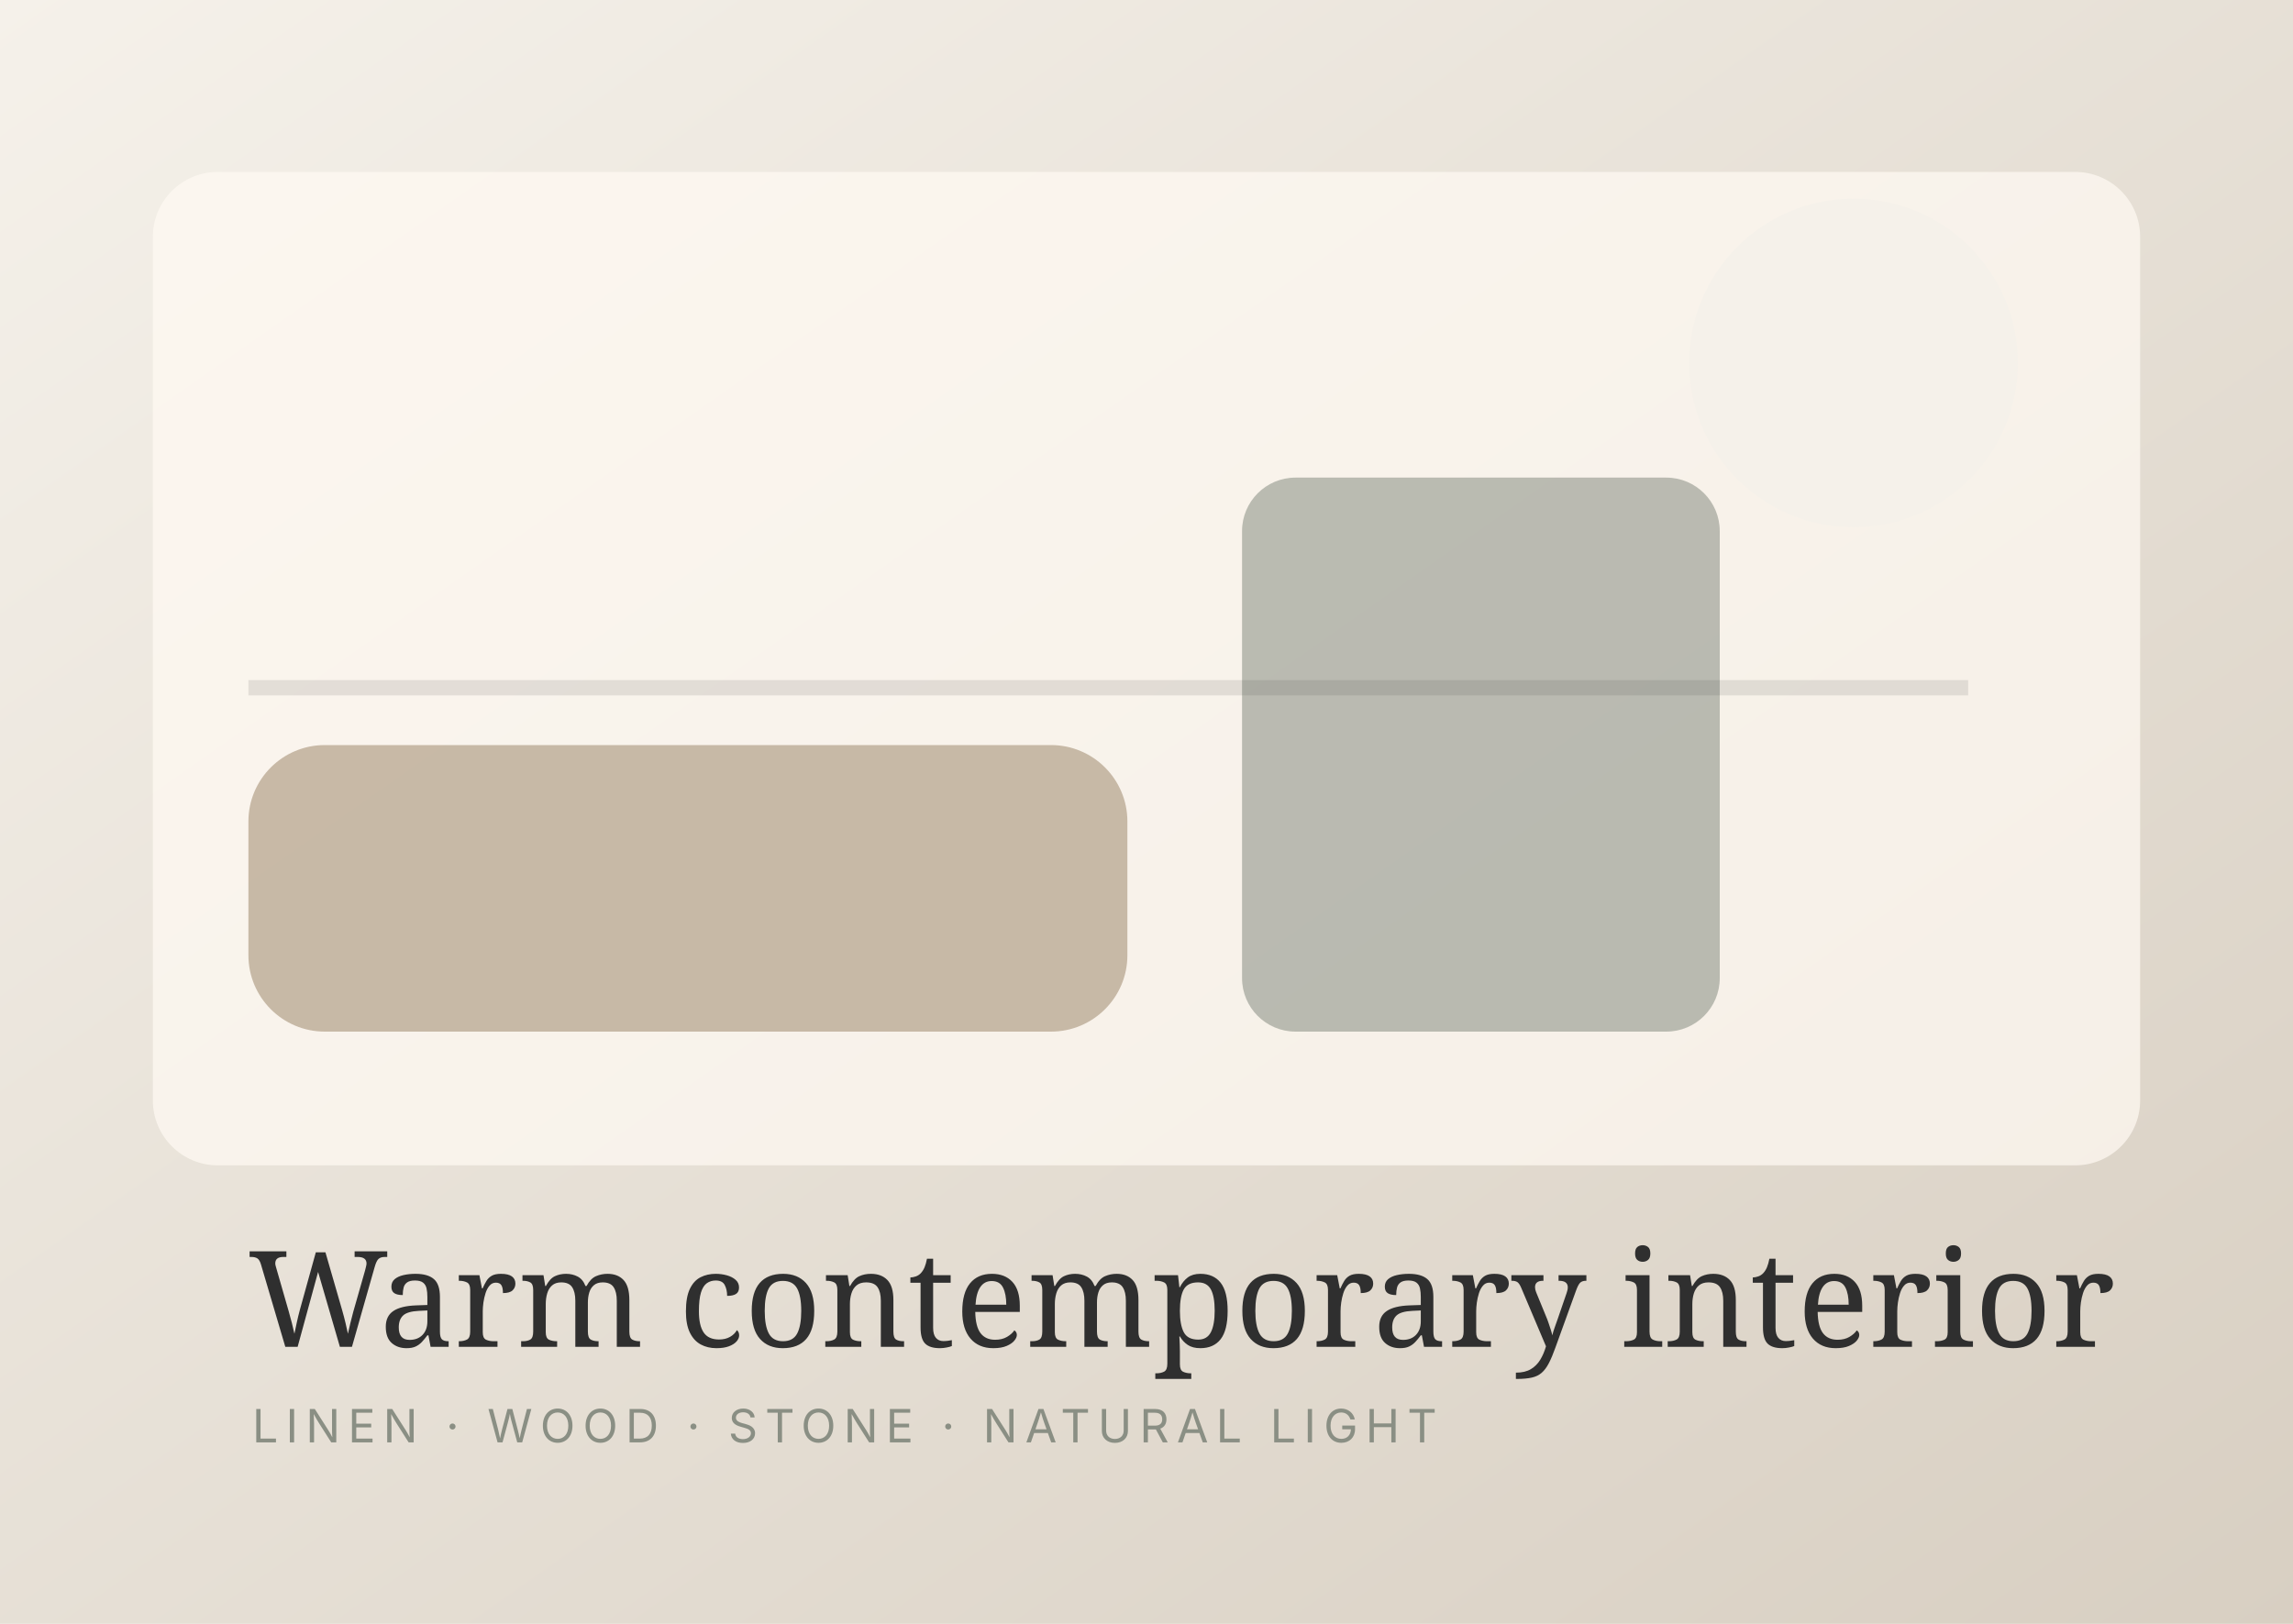
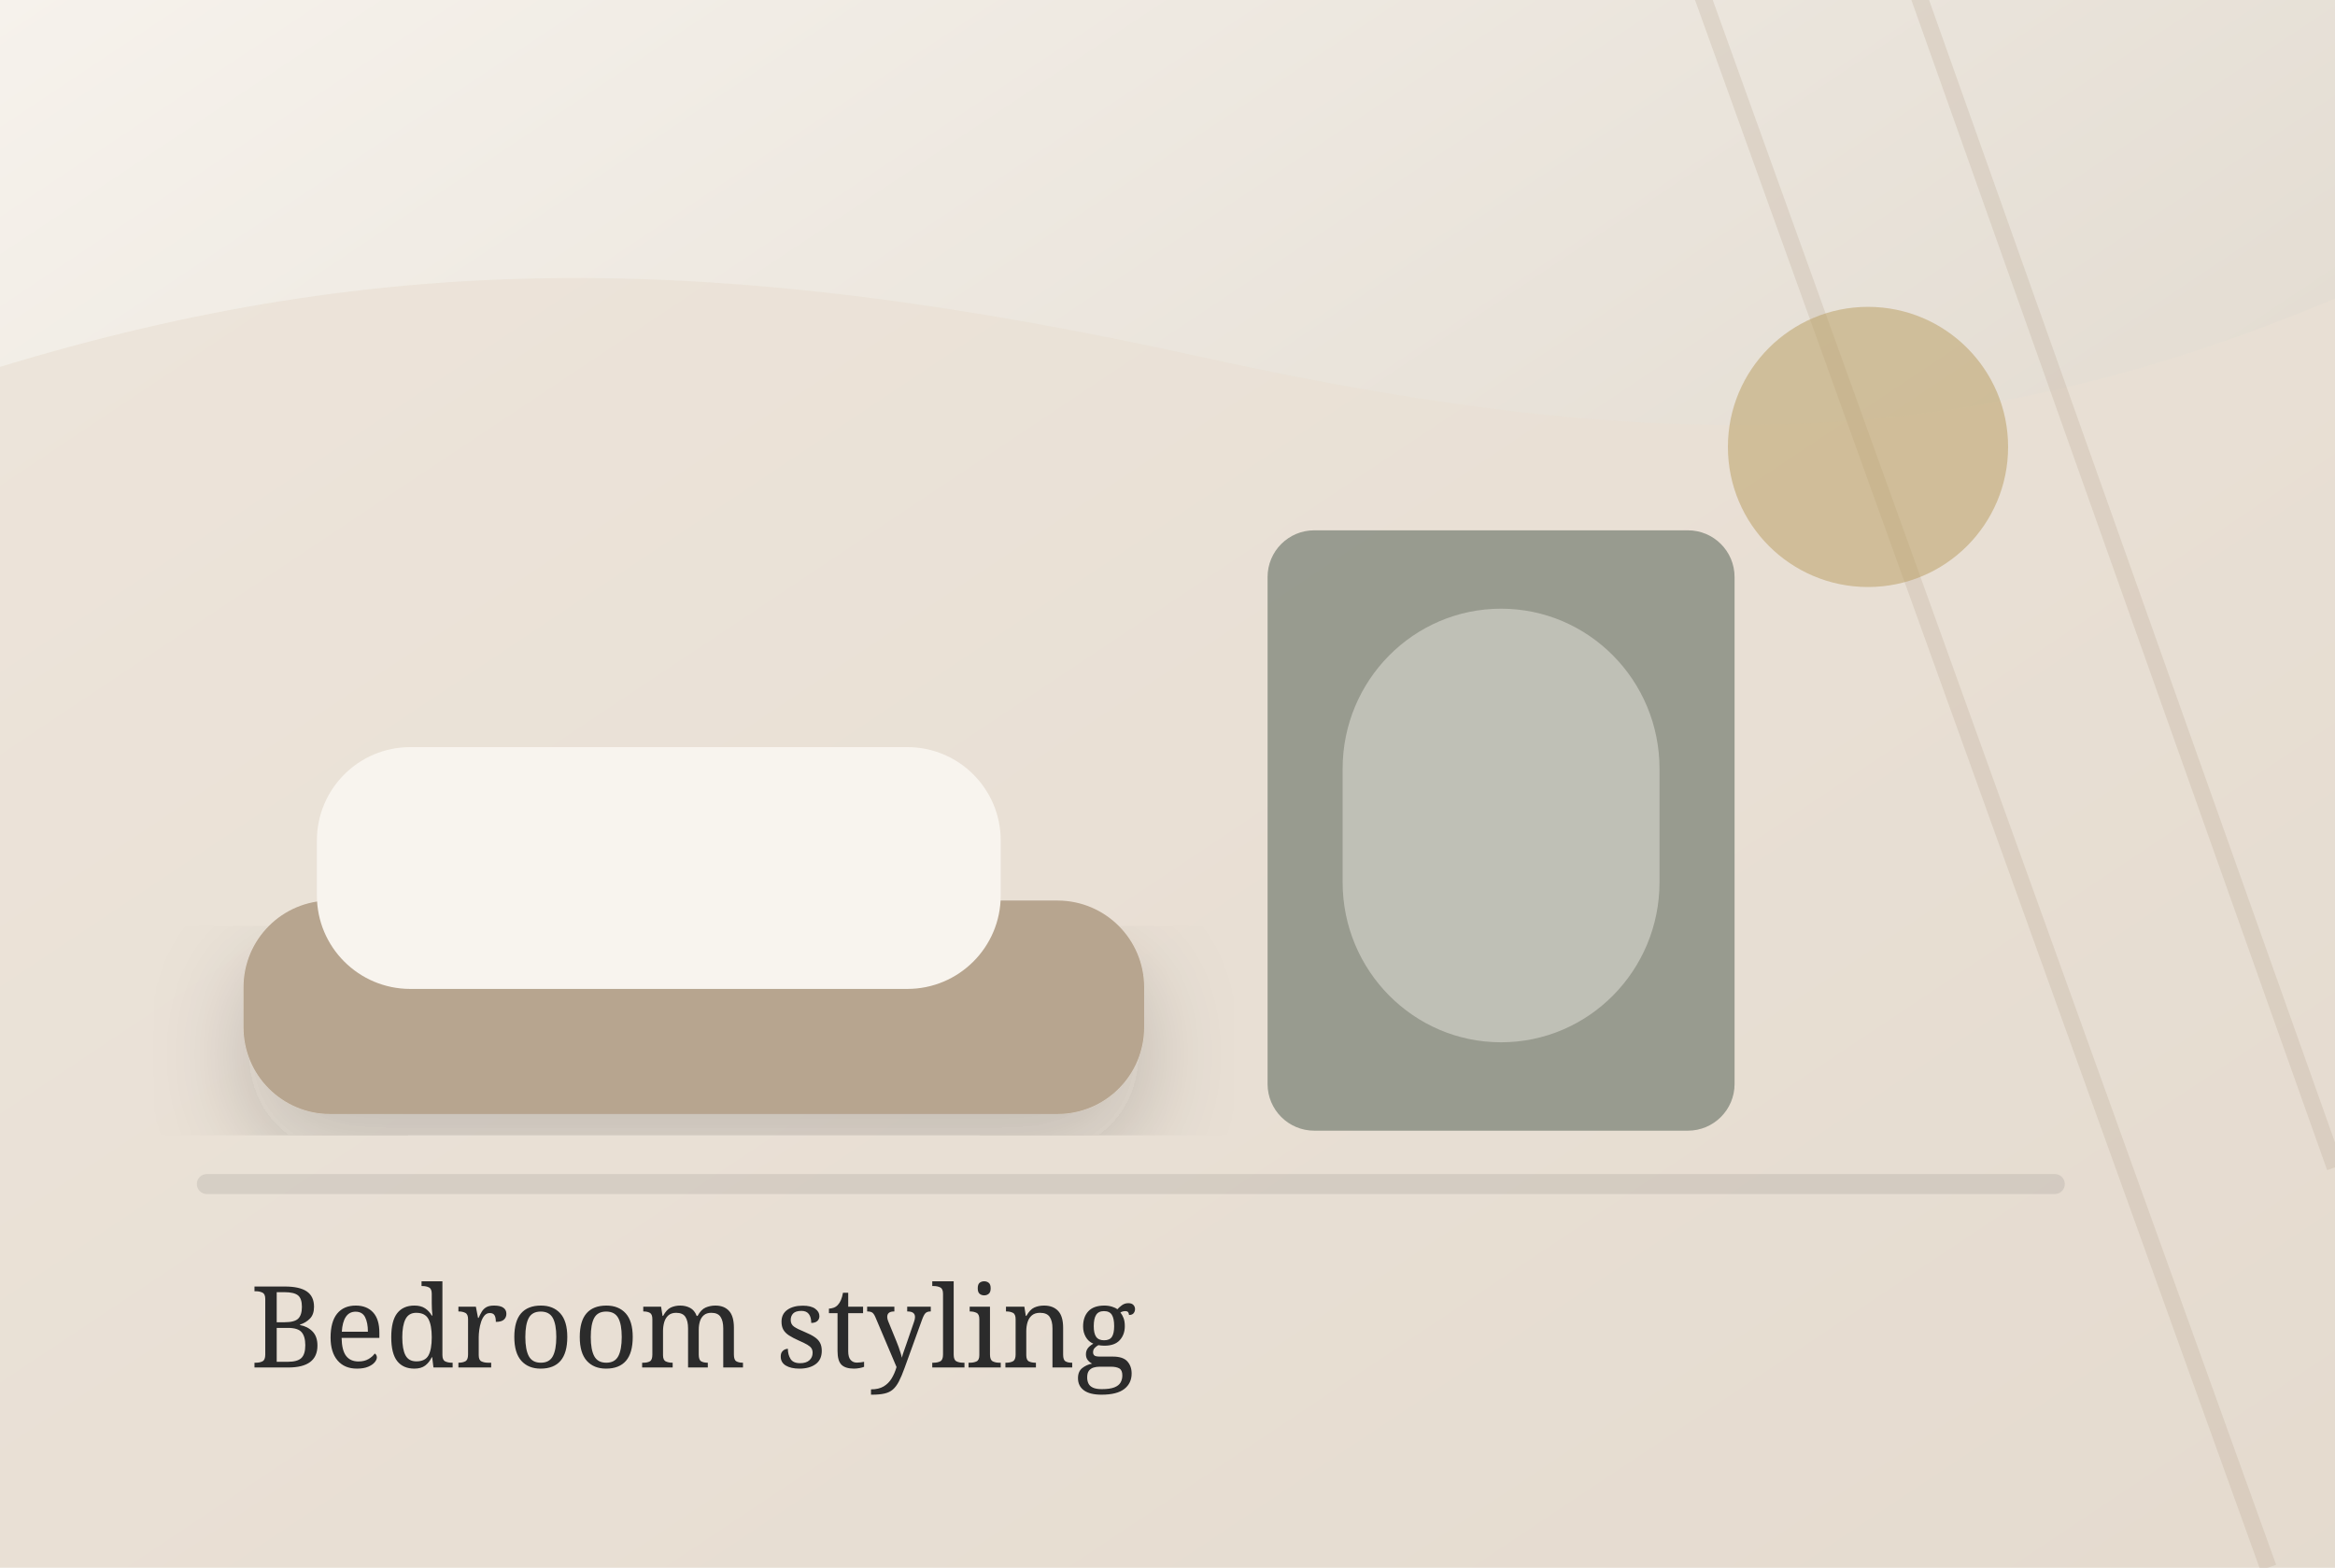
- <svg xmlns="http://www.w3.org/2000/svg" width="1200" height="850" viewBox="0 0 1200 850">
+ <svg xmlns="http://www.w3.org/2000/svg" width="1400" height="940" viewBox="0 0 1400 940">
  <defs>
-     <linearGradient id="g" x1="0" x2="1" y1="0" y2="1">
-       <stop stop-color="#F5F1EA" />
+     <linearGradient id="wall" x1="0" x2="1" y1="0" y2="1">
+       <stop stop-color="#F6F2EC" />
      <stop offset="1" stop-color="#D8CFC2" />
    </linearGradient>
+     <filter id="shadow">
+       <feDropShadow dx="0" dy="28" stdDeviation="28" flood-color="#2B2B2B" flood-opacity=".18" />
+     </filter>
  </defs>
-   <rect width="1200" height="850" fill="url(#g)" />
-   <rect x="80" y="90" width="1040" height="520" rx="34" fill="#fffaf3" opacity=".72" />
-   <rect x="130" y="390" width="460" height="150" rx="40" fill="#B7A58F" opacity=".75" />
-   <rect x="650" y="250" width="250" height="290" rx="28" fill="#8A8F84" opacity=".56" />
-   <circle cx="970" cy="190" r="86" fill="#F5F1EA" />
-   <path d="M130 360h900" stroke="#2F2F2F" opacity=".12" stroke-width="8" />
-   <text x="130" y="705" font-family="Cormorant Garamond, Georgia, serif" font-size="70" fill="#2F2F2F">Warm contemporary interior</text>
-   <text x="132" y="755" font-family="Inter, Arial" font-size="24" letter-spacing="4" fill="#8A8F84">LINEN · WOOD · STONE · NATURAL LIGHT</text>
+   <rect width="1400" height="940" fill="url(#wall)" />
+   <path d="M0 220C230 150 430 150 720 214s470 53 680-35v761H0z" fill="#E9E0D4" opacity=".7" />
+   <g opacity=".25" stroke="#B7A58F" stroke-width="10">
+     <path d="M1000-60 1360 940" />
+     <path d="M1130-60 1400 700" />
+   </g>
+   <rect x="146" y="540" width="540" height="128" rx="52" fill="#B7A58F" filter="url(#shadow)" />
+   <rect x="190" y="448" width="410" height="145" rx="56" fill="#F8F4EE" />
+   <rect x="760" y="318" width="280" height="360" rx="28" fill="#7D8478" opacity=".75" />
+   <rect x="805" y="365" width="190" height="260" rx="96" fill="#F6F2EC" opacity=".42" />
+   <circle cx="1120" cy="268" r="84" fill="#B89B5E" opacity=".5" />
+   <rect x="118" y="704" width="1120" height="12" rx="6" fill="#2B2B2B" opacity=".1" />
+   <text x="150" y="820" font-family="Cormorant Garamond, Georgia, serif" font-size="68" fill="#2B2B2B">Bedroom styling</text>
</svg>
